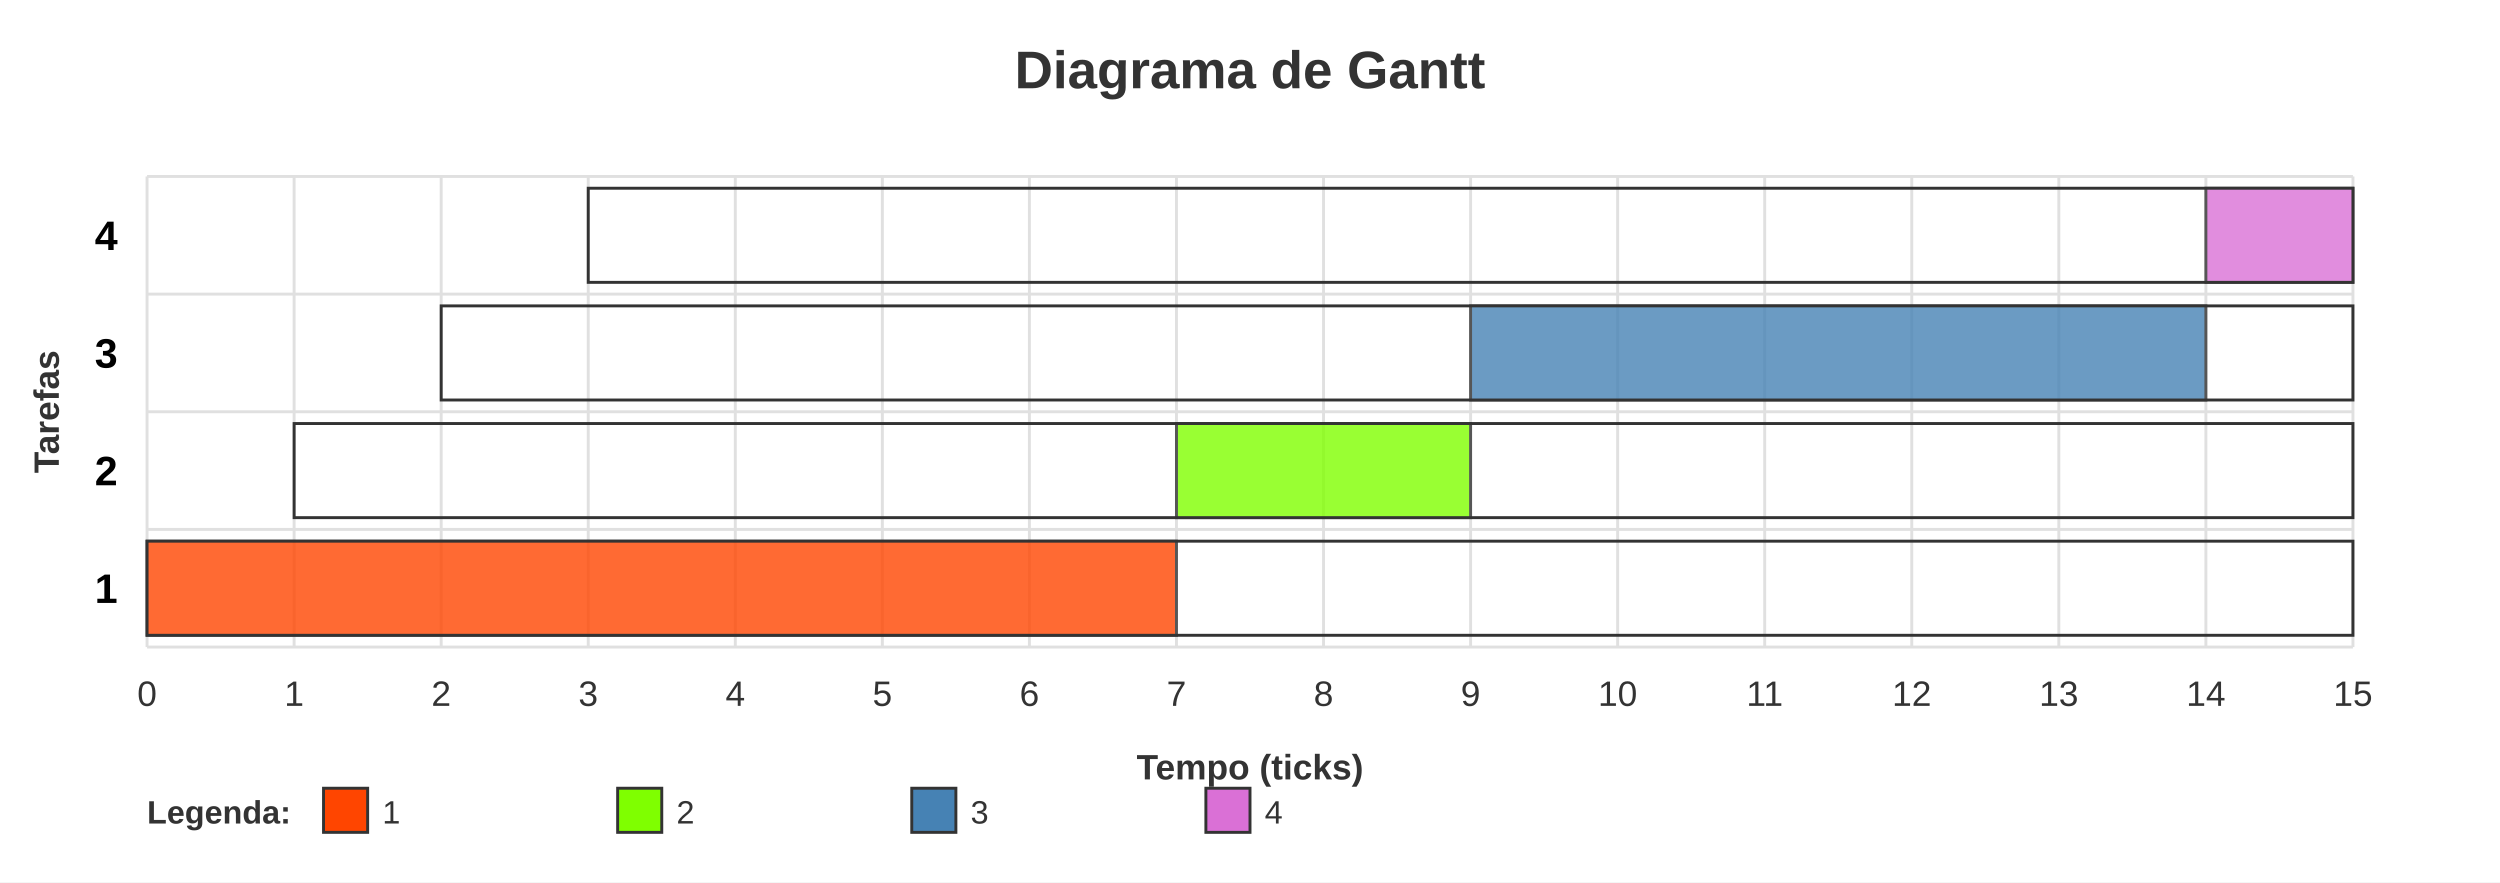
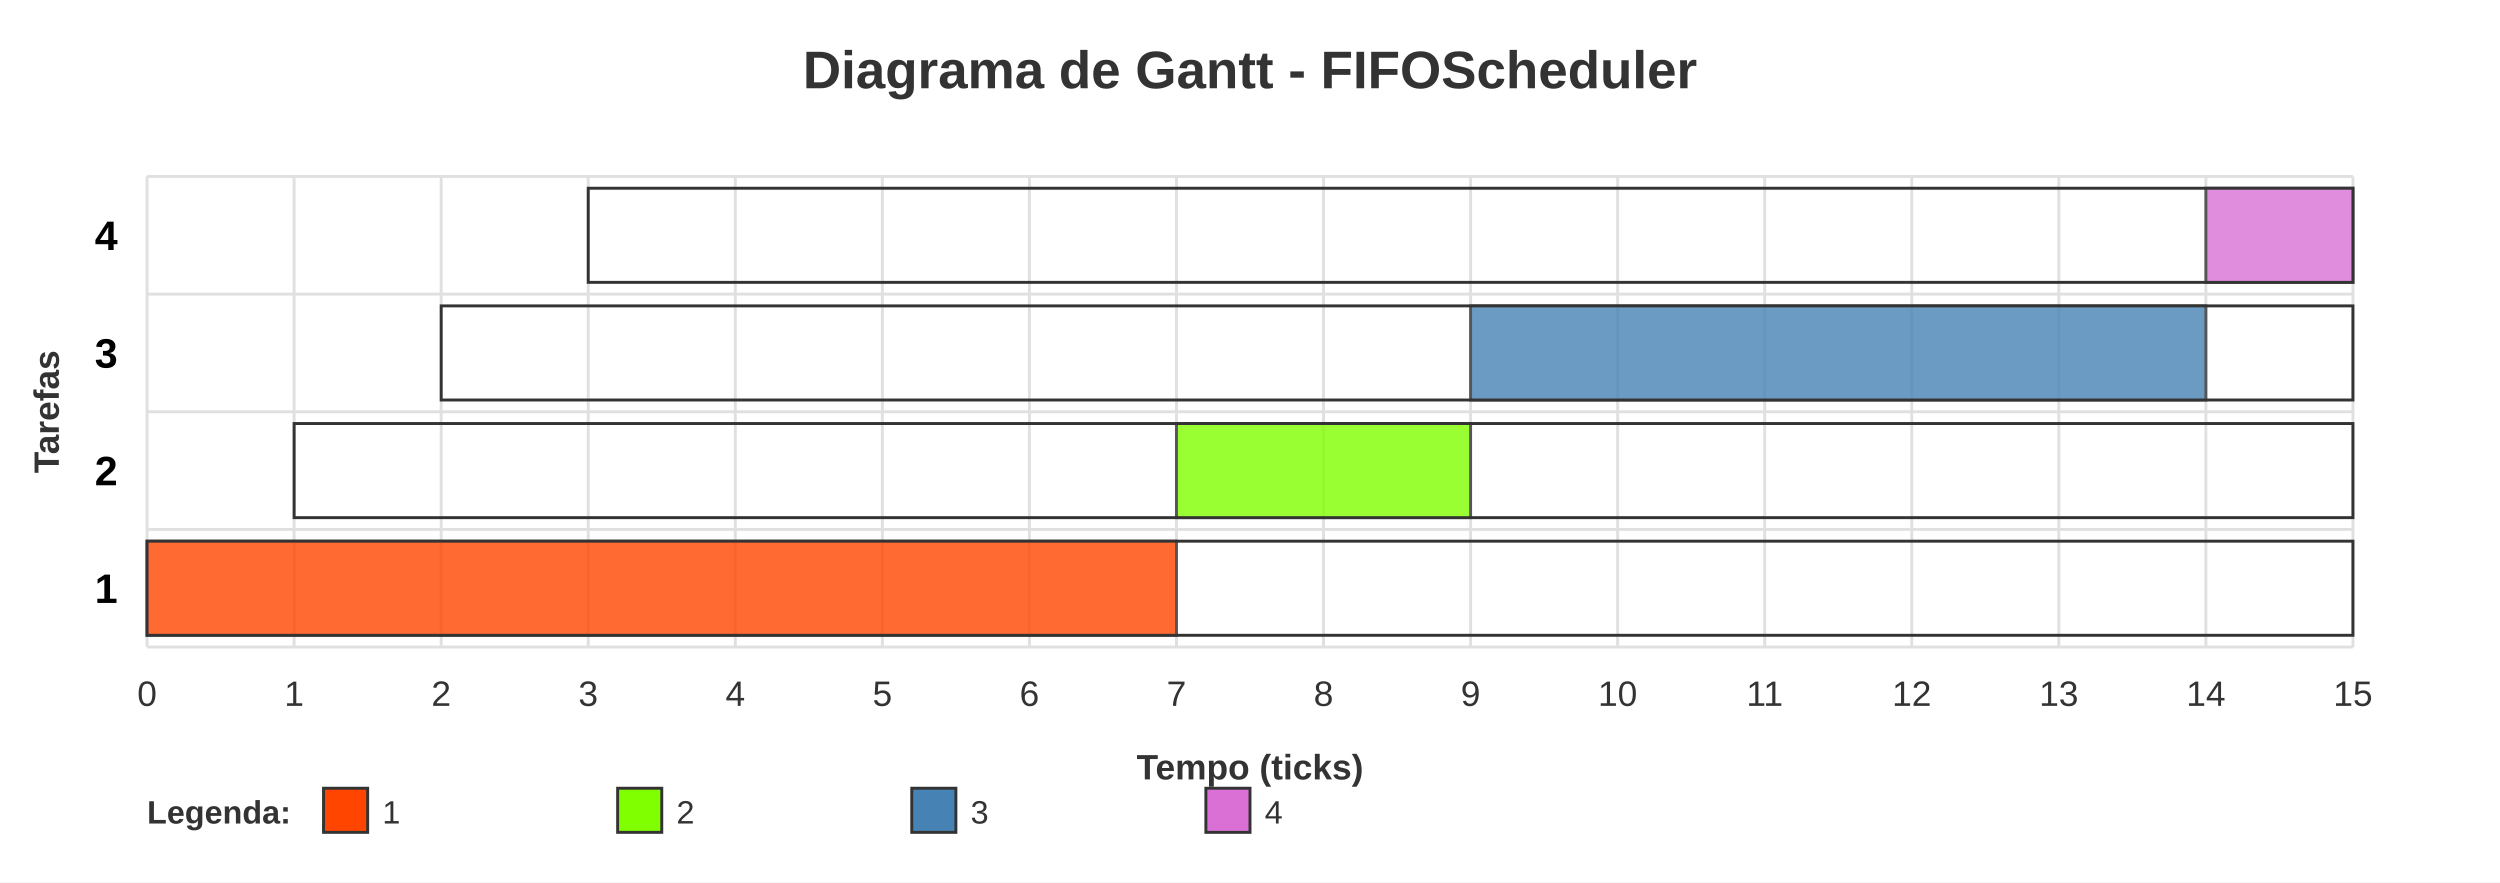
<svg xmlns="http://www.w3.org/2000/svg" width="850" height="300">
  <defs>
    <style>
        .task-label { font-family: Arial; font-size: 14px; font-weight: bold; }
        .axis-label { font-family: Arial; font-size: 12px; fill: #333; }
        .grid-line { stroke: #E0E0E0; stroke-width: 1; }
        .title { font-family: Arial; font-size: 18px; font-weight: bold; fill: #333; }
        .legend-text { font-family: Arial; font-size: 11px; fill: #333; }
    </style>
  </defs>
  <rect width="850" height="300" fill="#FFF" />
-   <text x="425.0" y="30" text-anchor="middle" class="title">Diagrama de Gantt</text>
+   <text x="425.0" y="30" text-anchor="middle" class="title">Diagrama de Gantt - FIFOScheduler</text>
  <line x1="50" y1="60" x2="50" y2="220" class="grid-line" />
  <line x1="100" y1="60" x2="100" y2="220" class="grid-line" />
  <line x1="150" y1="60" x2="150" y2="220" class="grid-line" />
  <line x1="200" y1="60" x2="200" y2="220" class="grid-line" />
  <line x1="250" y1="60" x2="250" y2="220" class="grid-line" />
  <line x1="300" y1="60" x2="300" y2="220" class="grid-line" />
  <line x1="350" y1="60" x2="350" y2="220" class="grid-line" />
  <line x1="400" y1="60" x2="400" y2="220" class="grid-line" />
  <line x1="450" y1="60" x2="450" y2="220" class="grid-line" />
  <line x1="500" y1="60" x2="500" y2="220" class="grid-line" />
  <line x1="550" y1="60" x2="550" y2="220" class="grid-line" />
  <line x1="600" y1="60" x2="600" y2="220" class="grid-line" />
  <line x1="650" y1="60" x2="650" y2="220" class="grid-line" />
  <line x1="700" y1="60" x2="700" y2="220" class="grid-line" />
  <line x1="750" y1="60" x2="750" y2="220" class="grid-line" />
  <line x1="800" y1="60" x2="800" y2="220" class="grid-line" />
  <line x1="50" y1="60" x2="800" y2="60" class="grid-line" />
  <line x1="50" y1="100" x2="800" y2="100" class="grid-line" />
  <line x1="50" y1="140" x2="800" y2="140" class="grid-line" />
  <line x1="50" y1="180" x2="800" y2="180" class="grid-line" />
  <line x1="50" y1="220" x2="800" y2="220" class="grid-line" />
  <text x="50" y="240" text-anchor="middle" class="axis-label">0</text>
  <text x="100" y="240" text-anchor="middle" class="axis-label">1</text>
  <text x="150" y="240" text-anchor="middle" class="axis-label">2</text>
  <text x="200" y="240" text-anchor="middle" class="axis-label">3</text>
  <text x="250" y="240" text-anchor="middle" class="axis-label">4</text>
  <text x="300" y="240" text-anchor="middle" class="axis-label">5</text>
  <text x="350" y="240" text-anchor="middle" class="axis-label">6</text>
  <text x="400" y="240" text-anchor="middle" class="axis-label">7</text>
  <text x="450" y="240" text-anchor="middle" class="axis-label">8</text>
  <text x="500" y="240" text-anchor="middle" class="axis-label">9</text>
  <text x="550" y="240" text-anchor="middle" class="axis-label">10</text>
  <text x="600" y="240" text-anchor="middle" class="axis-label">11</text>
  <text x="650" y="240" text-anchor="middle" class="axis-label">12</text>
  <text x="700" y="240" text-anchor="middle" class="axis-label">13</text>
  <text x="750" y="240" text-anchor="middle" class="axis-label">14</text>
  <text x="800" y="240" text-anchor="middle" class="axis-label">15</text>
  <text x="425.0" y="265" text-anchor="middle" class="axis-label" font-weight="bold">Tempo (ticks)</text>
  <text x="40" y="85.0" text-anchor="end" class="task-label">4</text>
  <text x="40" y="125.0" text-anchor="end" class="task-label">3</text>
  <text x="40" y="165.0" text-anchor="end" class="task-label">2</text>
  <text x="40" y="205.0" text-anchor="end" class="task-label">1</text>
  <text x="20" y="140.0" text-anchor="middle" class="axis-label" font-weight="bold" transform="rotate(-90 20 140.0)">Tarefas</text>
  <rect x="200" y="64" width="600" height="32" fill="none" stroke="#333" stroke-width="1" />
  <rect x="150" y="104" width="650" height="32" fill="none" stroke="#333" stroke-width="1" />
  <rect x="100" y="144" width="700" height="32" fill="none" stroke="#333" stroke-width="1" />
  <rect x="50" y="184" width="750" height="32" fill="none" stroke="#333" stroke-width="1" />
  <rect x="750" y="64" width="50" height="32" fill="#DA70D6" stroke="#333" stroke-width="1" opacity="0.8" />
  <rect x="500" y="104" width="250" height="32" fill="#4682B4" stroke="#333" stroke-width="1" opacity="0.8" />
  <rect x="400" y="144" width="100" height="32" fill="#7FFF00" stroke="#333" stroke-width="1" opacity="0.8" />
  <rect x="50" y="184" width="350" height="32" fill="#FF4500" stroke="#333" stroke-width="1" opacity="0.8" />
  <text x="50" y="280" class="legend-text" font-weight="bold">Legenda:</text>
  <rect x="110" y="268" width="15" height="15" fill="#FF4500" stroke="#333" stroke-width="1" />
  <text x="130" y="280" class="legend-text">1</text>
  <rect x="210" y="268" width="15" height="15" fill="#7FFF00" stroke="#333" stroke-width="1" />
  <text x="230" y="280" class="legend-text">2</text>
  <rect x="310" y="268" width="15" height="15" fill="#4682B4" stroke="#333" stroke-width="1" />
  <text x="330" y="280" class="legend-text">3</text>
  <rect x="410" y="268" width="15" height="15" fill="#DA70D6" stroke="#333" stroke-width="1" />
  <text x="430" y="280" class="legend-text">4</text>
</svg>
